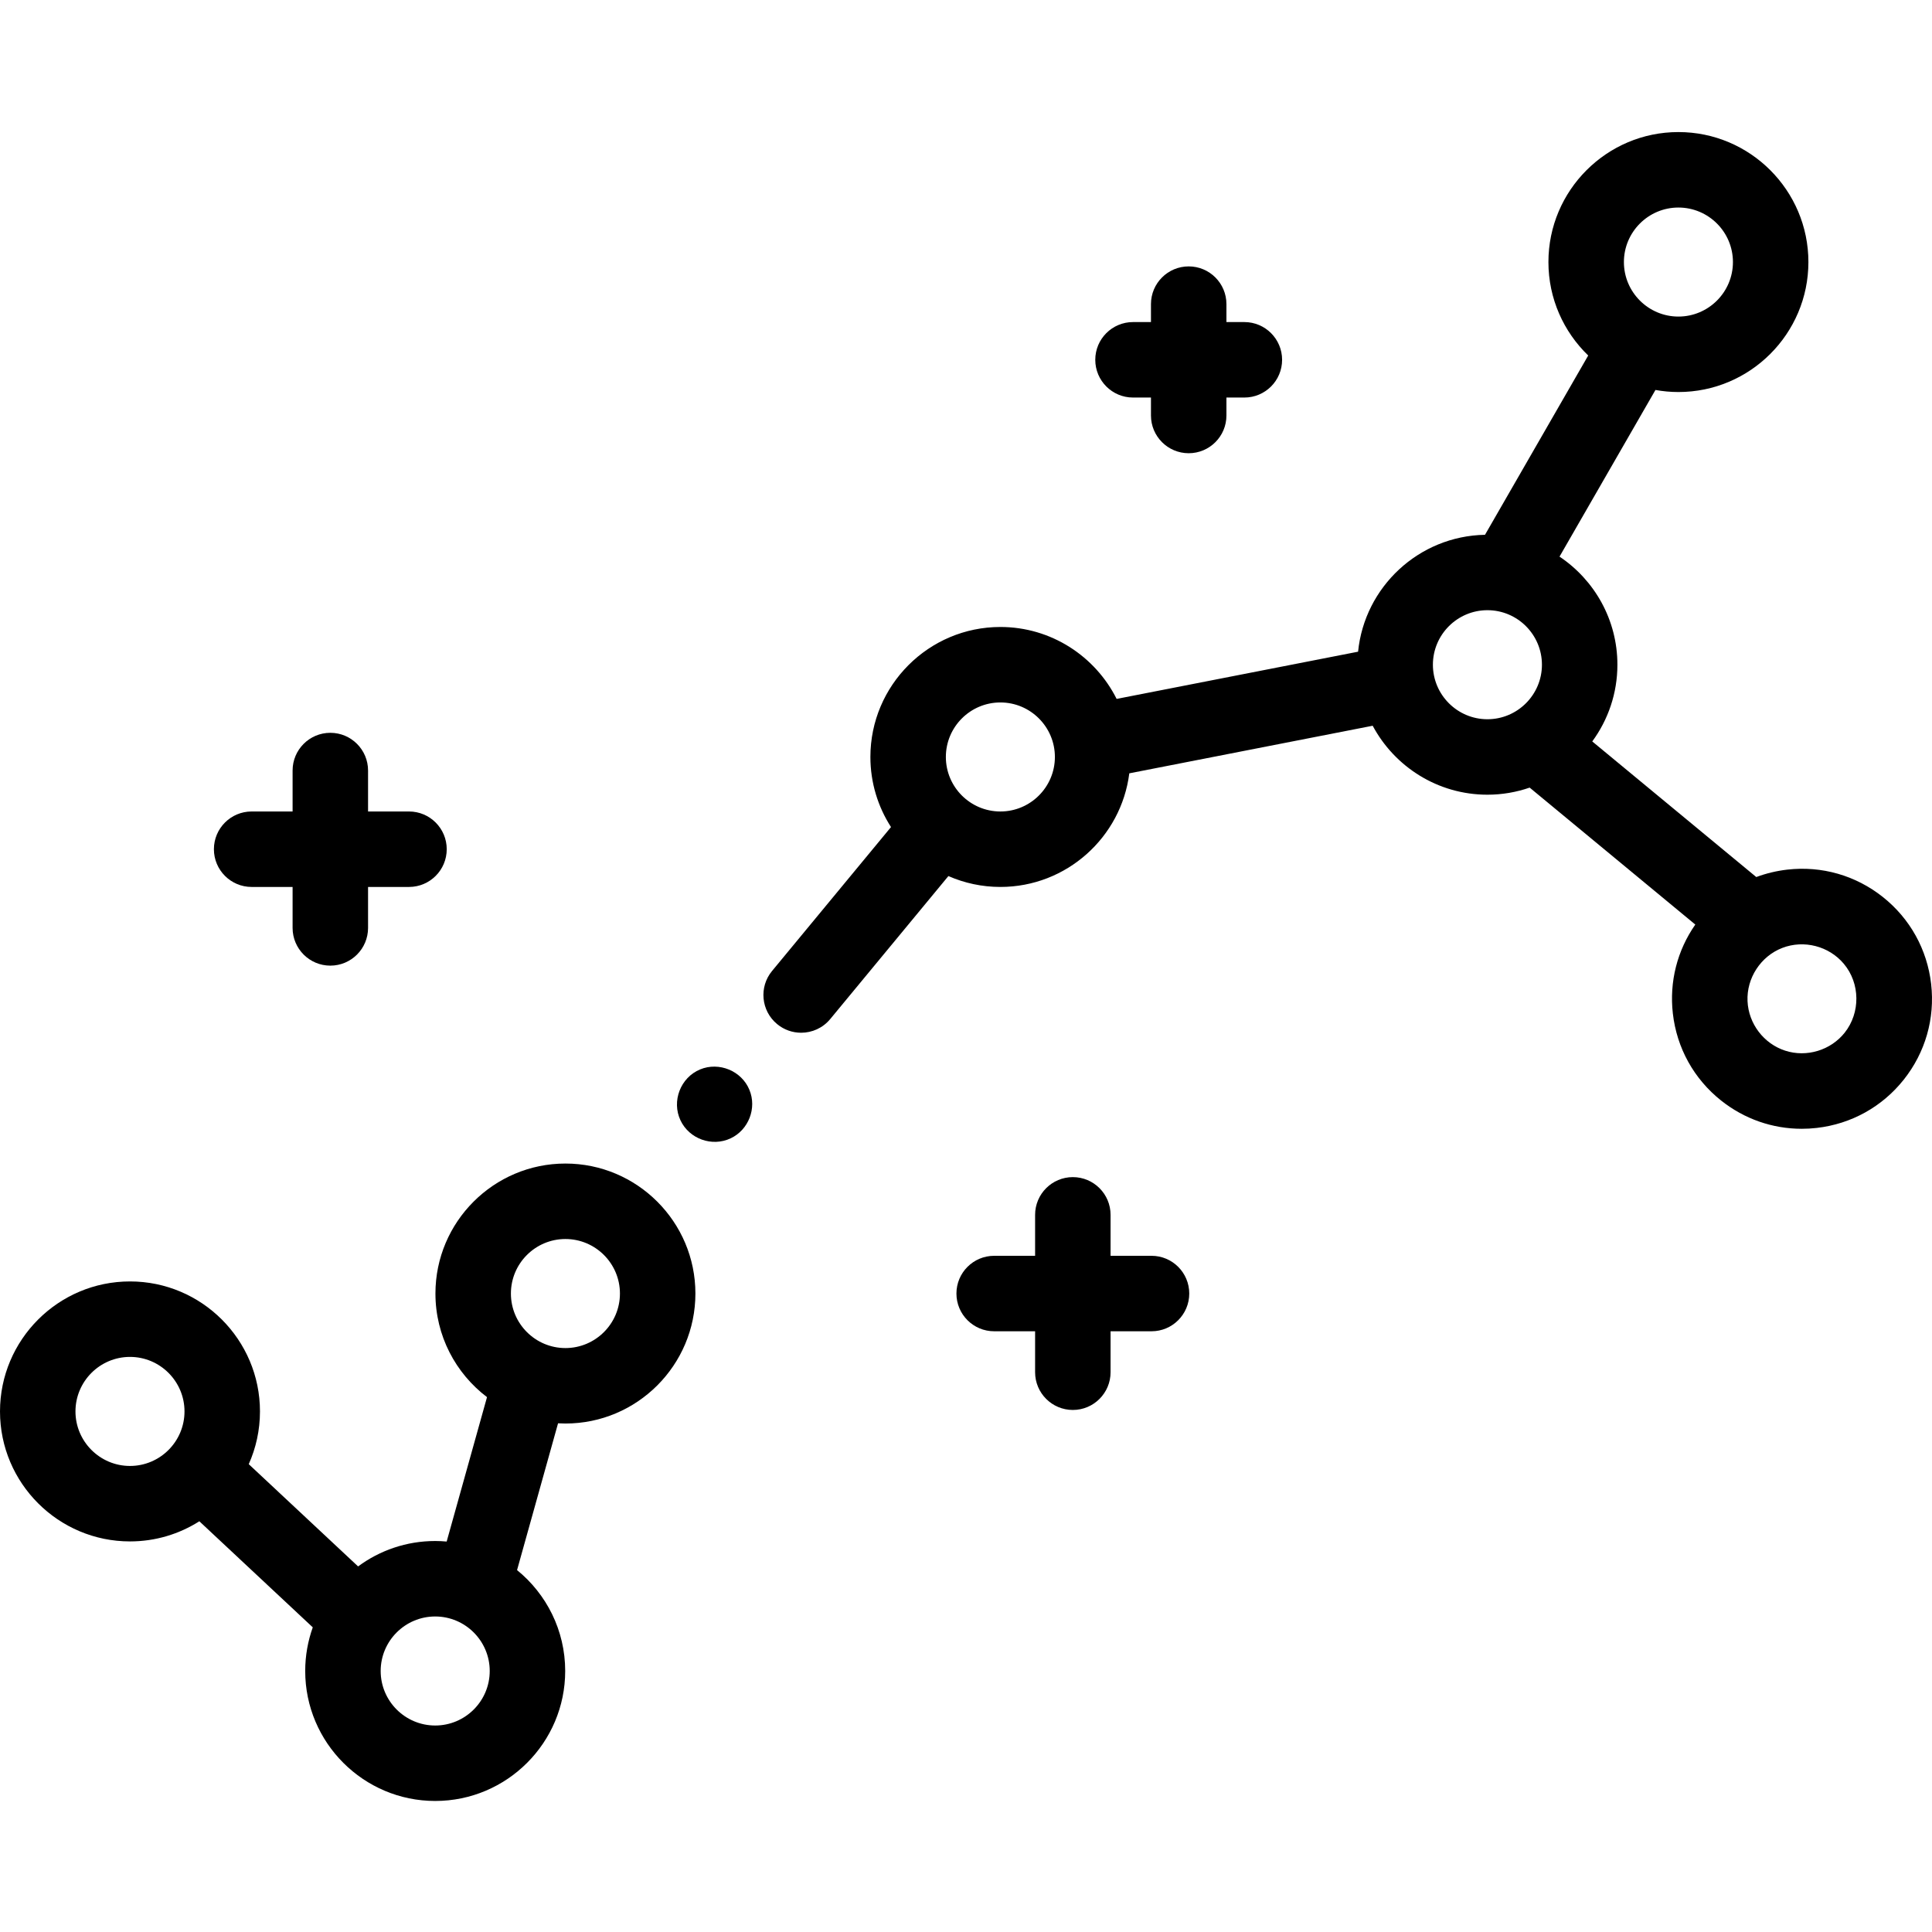
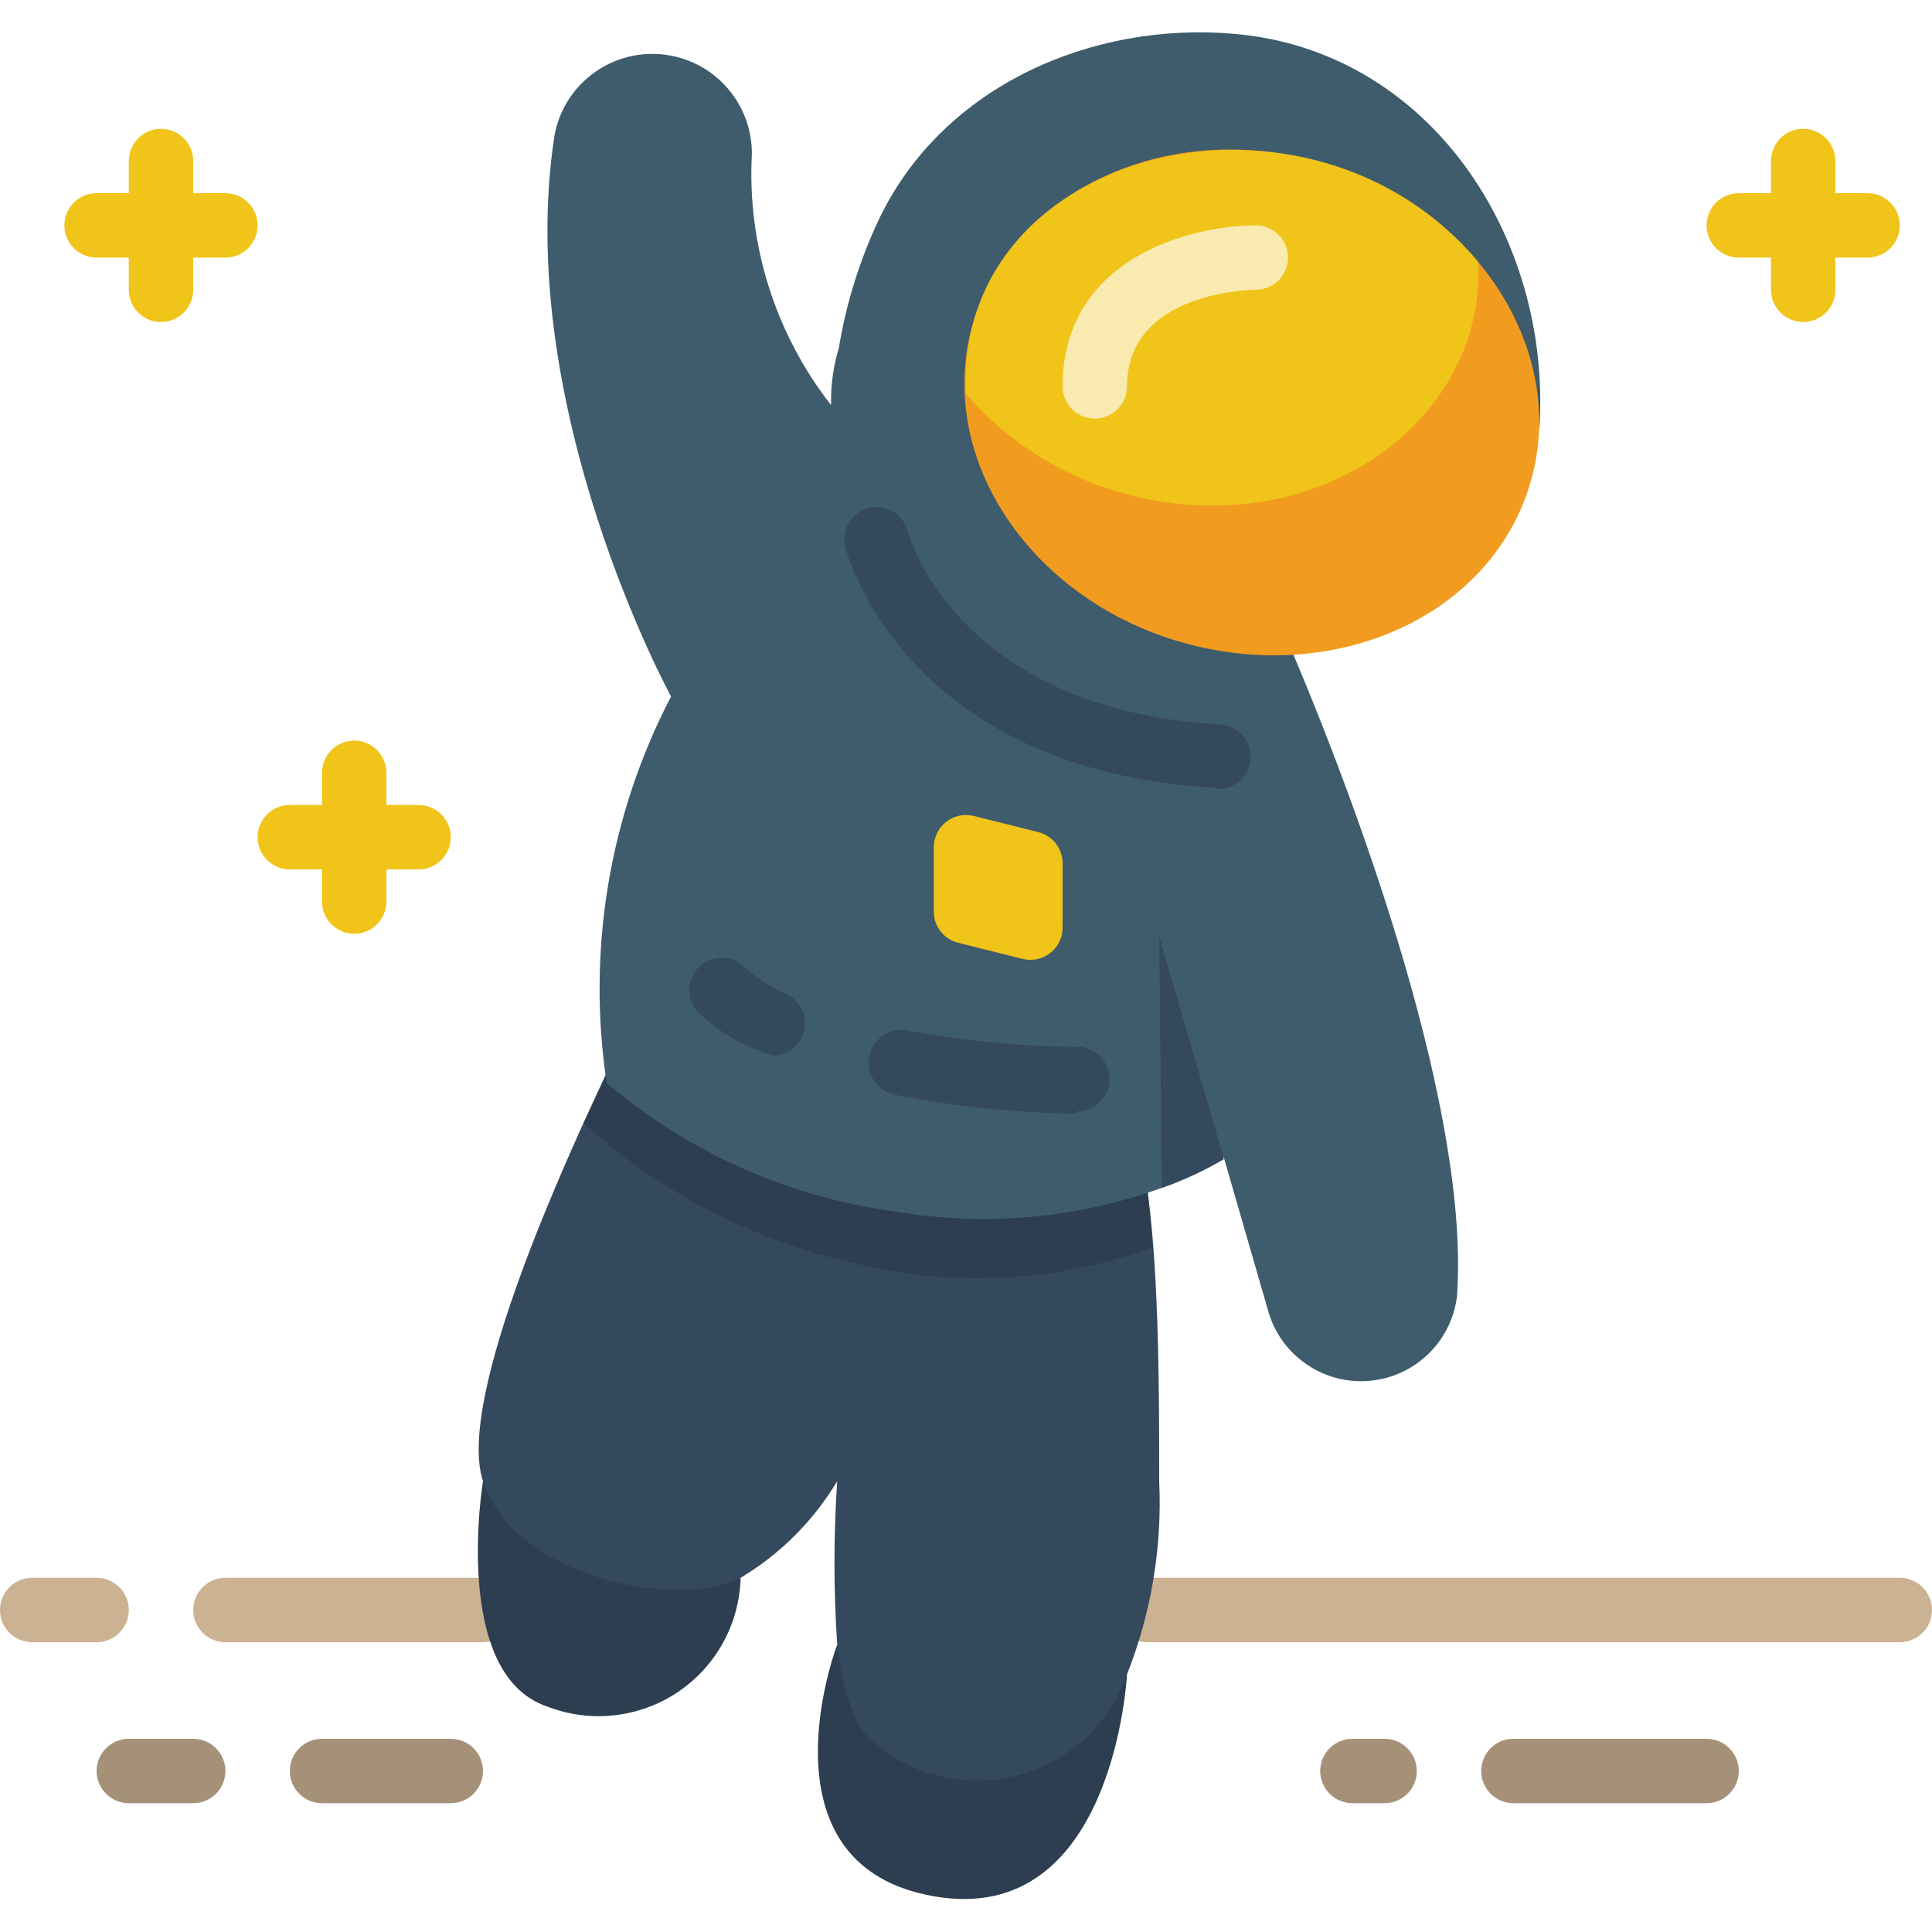
- <svg xmlns="http://www.w3.org/2000/svg" height="511pt" viewBox="0 -34 511.999 511" width="511pt">
-   <path d="m511.773 226.281c-1.047-9.145-5.586-17.332-12.789-23.059-7.203-5.727-16.203-8.309-25.348-7.262-2.84.328-5.594.992-8.207 1.965l-43.465-35.938c4.184-5.703 6.664-12.73 6.664-20.332 0-11.93-6.098-22.461-15.34-28.645l25.422-44.164c1.977.352 4.008.547 6.086.547 18.996 0 34.449-15.453 34.449-34.445 0-18.996-15.453-34.449-34.449-34.449s-34.449 15.453-34.449 34.449c0 9.715 4.051 18.496 10.543 24.766l-27.348 47.512c-17.543.32-31.922 13.809-33.637 30.98l-63.988 12.512c-5.66-11.289-17.34-19.062-30.805-19.062-18.996 0-34.449 15.453-34.449 34.449 0 6.836 2.012 13.211 5.461 18.574l-31.52 38.137c-3.52 4.258-2.918 10.562 1.34 14.078 1.863 1.543 4.121 2.293 6.363 2.293 2.879 0 5.734-1.234 7.715-3.629l31.312-37.891c4.223 1.848 8.879 2.883 13.777 2.883 17.523 0 32.023-13.156 34.164-30.109l64.5-12.613c5.805 10.863 17.254 18.277 30.406 18.277 3.918 0 7.684-.668 11.195-1.879l43.895 36.293c-4.801 6.879-6.91 15.164-5.949 23.574 1.043 9.145 5.582 17.332 12.785 23.059 6.156 4.895 13.621 7.488 21.371 7.488 1.316 0 2.645-.074 3.977-.227 9.141-1.047 17.328-5.586 23.055-12.789 5.727-7.203 8.305-16.203 7.262-25.344zm-66.977-205.781c7.969 0 14.449 6.48 14.449 14.449 0 7.965-6.48 14.445-14.449 14.445-7.965 0-14.445-6.48-14.445-14.445 0-7.969 6.48-14.449 14.445-14.449zm-179.684 160.051c-7.965 0-14.449-6.48-14.449-14.445 0-7.969 6.484-14.449 14.449-14.449 7.965 0 14.445 6.48 14.445 14.449 0 7.965-6.48 14.445-14.445 14.445zm114.621-38.895c0-7.965 6.48-14.449 14.449-14.449 7.965 0 14.445 6.48 14.445 14.449 0 7.965-6.48 14.449-14.445 14.449-7.969 0-14.449-6.484-14.449-14.449zm109.121 97.523c-3.703 4.66-10.09 6.602-15.762 4.758-5.691-1.844-9.715-7.156-9.98-13.125-.277-6.109 3.504-11.902 9.211-14.102 5.727-2.207 12.371-.488 16.312 4.211 4.355 5.188 4.43 12.961.219 18.258zm0 0" />
-   <path d="m149.84 273.852c-18.992 0-34.445 15.453-34.445 34.449 0 11.195 5.371 21.156 13.668 27.453l-10.691 38.27c-1.004-.09-2.016-.141-3.039-.141-7.645 0-14.711 2.504-20.434 6.734l-28.977-27.098c1.906-4.277 2.973-9.004 2.973-13.977 0-18.996-15.453-34.449-34.445-34.449-18.996 0-34.449 15.453-34.449 34.449 0 18.996 15.453 34.449 34.449 34.449 6.754 0 13.055-1.961 18.379-5.336l30.059 28.109c-1.293 3.617-2.004 7.508-2.004 11.566 0 18.992 15.457 34.445 34.449 34.445 18.996 0 34.449-15.453 34.449-34.445 0-10.781-4.98-20.418-12.758-26.738l10.867-38.902c.648.035 1.297.059 1.953.059 18.992 0 34.445-15.453 34.445-34.449 0-18.996-15.453-34.449-34.449-34.449zm-129.84 65.691c0-7.965 6.48-14.449 14.449-14.449 7.965 0 14.445 6.484 14.445 14.449 0 7.969-6.48 14.449-14.445 14.449-7.969 0-14.449-6.484-14.449-14.449zm95.332 83.234c-7.965 0-14.449-6.48-14.449-14.445 0-7.969 6.484-14.449 14.449-14.449 7.965 0 14.449 6.48 14.449 14.449 0 7.965-6.48 14.445-14.449 14.445zm34.508-100.027c-7.965 0-14.445-6.48-14.445-14.449s6.48-14.449 14.445-14.449c7.969 0 14.449 6.48 14.449 14.449s-6.48 14.449-14.449 14.449zm0 0" />
-   <path d="m305.164 298.301h-10.852v-10.852c0-5.52-4.477-10-10-10-5.52 0-10 4.48-10 10v10.852h-10.848c-5.523 0-10 4.477-10 10 0 5.523 4.477 10 10 10h10.848v10.852c0 5.52 4.48 10 10 10 5.523 0 10-4.48 10-10v-10.852h10.852c5.523 0 10-4.477 10-10 0-5.523-4.477-10-10-10zm0 0" />
-   <path d="m300.258 70.852h4.758v4.758c0 5.523 4.477 10 10 10 5.52 0 10-4.477 10-10v-4.758h4.754c5.523 0 10-4.477 10-10 0-5.52-4.477-10-10-10h-4.754v-4.754c0-5.523-4.48-10-10-10-5.523 0-10 4.477-10 10v4.754h-4.758c-5.523 0-10 4.48-10 10 0 5.523 4.477 10 10 10zm0 0" />
-   <path d="m66.688 200.551h10.852v10.852c0 5.523 4.477 10 10 10 5.523 0 10-4.477 10-10v-10.852h10.848c5.523 0 10-4.477 10-10 0-5.523-4.477-10-10-10h-10.848v-10.848c0-5.523-4.477-10-10-10-5.523 0-10 4.477-10 10v10.848h-10.852c-5.523 0-10 4.477-10 10 0 5.523 4.477 10 10 10zm0 0" />
-   <path d="m198.598 254.316c-2.062-5.027-8.043-7.488-13.059-5.41-5.207 2.164-7.605 8.414-5.199 13.504 2.328 4.93 8.367 7.082 13.293 4.758 4.75-2.238 6.988-7.992 4.965-12.852zm0 0" />
+ <svg xmlns="http://www.w3.org/2000/svg" height="512" viewBox="0 0 60 58" width="512">
+   <g id="008---Astronaut" fill="none">
+     <path id="Shape" d="m15 50h-8c-.552 0-1-.448-1-1s.448-1 1-1h8c.552 0 1 .448 1 1s-.448 1-1 1z" fill="#cbb292" />
+     <path id="Shape" d="m15 45s-1 6 2 7c1.338.518 2.844.352 4.038-.443s1.926-2.122 1.962-3.557z" fill="#2c3e50" />
+     <path id="Shape" d="m35 51s-.39 7.88-6 6.89c-5.27-.92-3.28-7.08-3-7.81z" fill="#2c3e50" />
+     <path id="Shape" d="m59 50h-23.39c-.552 0-1-.448-1-1s.448-1 1-1h23.39c.552 0 1 .448 1 1s-.448 1-1 1z" fill="#cbb292" />
+     <path id="Shape" d="m36 45c.095 2.048-.246 4.093-1 6-.551 1.566-1.851 2.75-3.462 3.153-1.61.403-3.315-.03-4.538-1.153-.9-.9-1-3.27-1-2.93-.113-1.688-.113-3.382 0-5.07-.737 1.232-1.768 2.263-3 3-2 1-7 0-8-3-.86-2.59 2.66-10.16 3.81-12.62l16.85 3.78c.34 2.61.34 6.26.34 8.84z" fill="#35495e" />
+     <path id="Shape" d="m35.8 37.74c-3.043 1.102-6.348 1.255-9.48.44-3.052-.719-5.873-2.198-8.2-4.3.259-.479.489-.974.69-1.48l16.78 3.06c.05.45.16 1.69.21 2.28z" fill="#2c3e50" />
+     <path id="Shape" d="m3 50h-2c-.552 0-1-.448-1-1s.448-1 1-1h2c.552 0 1 .448 1 1s-.448 1-1 1z" fill="#cbb292" />
+     <path id="Shape" d="m43 55h-1c-.552 0-1-.448-1-1s.448-1 1-1h1c.552 0 1 .448 1 1s-.448 1-1 1z" fill="#a59078" />
+     <path id="Shape" d="m53 55h-6c-.552 0-1-.448-1-1s.448-1 1-1h6c.552 0 1 .448 1 1s-.448 1-1 1z" fill="#a59078" />
+     <path id="Shape" d="m6 55h-2c-.552 0-1-.448-1-1s.448-1 1-1h2c.552 0 1 .448 1 1s-.448 1-1 1z" fill="#a59078" />
+     <path id="Shape" d="m14 55h-4c-.552 0-1-.448-1-1s.448-1 1-1h4c.552 0 1 .448 1 1s-.448 1-1 1z" fill="#a59078" />
+     <path id="Shape" d="m36 28 3.41 11.8c.427 1.349 1.738 2.216 3.146 2.081s2.531-1.235 2.694-2.641c.39-5.62-2.91-14.78-5.12-20l-4.13-.24z" fill="#3f5c6c" />
+     <path id="Shape" d="m47.81 12.27c0 .22-9.78 4.52-9.81 4.73v18c-.609.359-1.252.657-1.92.89-2.637.952-5.475 1.207-8.24.74-3.323-.438-6.448-1.827-9-4-.619-4.111.081-8.312 2-12 0 0-4.92-9-3.62-17.42.287-1.576 1.731-2.672 3.326-2.523s2.812 1.491 2.804 3.093c-.149 2.812.725 5.582 2.46 7.8-.014-.599.067-1.196.24-1.77.231-1.403.659-2.766 1.27-4.05 2-4.12 6.62-6.09 11-5.71 6.08.52 9.86 6.31 9.49 12.22z" fill="#3f5c6c" />
+     <g fill="#f0c419">
+       <path id="Shape" d="m5 9c-.552 0-1-.448-1-1v-4c0-.552.448-1 1-1s1 .448 1 1v4c0 .552-.448 1-1 1z" />
+       <path id="Shape" d="m7 7h-4c-.552 0-1-.448-1-1s.448-1 1-1h4c.552 0 1 .448 1 1s-.448 1-1 1z" />
+       <path id="Shape" d="m56 9c-.552 0-1-.448-1-1v-4c0-.552.448-1 1-1s1 .448 1 1v4c0 .552-.448 1-1 1z" />
+       <path id="Shape" d="m58 7h-4c-.552 0-1-.448-1-1s.448-1 1-1h4c.552 0 1 .448 1 1s-.448 1-1 1z" />
+       <path id="Shape" d="m11 28c-.552 0-1-.448-1-1v-4c0-.552.448-1 1-1s1 .448 1 1v4c0 .552-.448 1-1 1z" />
+       <path id="Shape" d="m13 26h-4c-.552 0-1-.448-1-1s.448-1 1-1h4c.552 0 1 .448 1 1s-.448 1-1 1z" />
+     </g>
+     <path id="Shape" d="m47.58 13.8c-1.1 4.2-5.89 6.47-10.69 5.2-4-1.06-6.78-4.31-6.93-7.77-.23-5.12 5.13-8.77 10.9-7.23 4.89 1.28 7.79 5.76 6.72 9.8z" fill="#f29c1f" />
+     <path id="Shape" d="m45.91 7.14c.23 5-5.1 8.76-10.91 7.21-1.945-.508-3.689-1.597-5-3.12-.38-7.71 10.71-10.33 15.91-4.09z" fill="#f0c419" />
+     <path id="Shape" d="m33.44 33.59c-1.894-.028-3.781-.225-5.64-.59-.357-.07-.65-.325-.769-.669-.118-.344-.044-.725.195-1.0.239-.275.606-.401.964-.331 1.738.326 3.502.497 5.27.51.552 0 1 .448 1 1s-.448 1-1 1z" fill="#35495e" />
+     <path id="Shape" d="m24 31.78c-.865-.254-1.656-.71-2.31-1.33-.387-.398-.378-1.033.02-1.42s1.033-.378 1.42.02c.395.338.836.618 1.31.83.42.204.644.671.538 1.126s-.511.776-.978.774z" fill="#35495e" />
+     <path id="Shape" d="m37.78 23.47c-9.62-.53-11.45-7.18-11.53-7.47-.138-.536.184-1.082.72-1.22s1.082.184 1.22.72c.06.24 1.61 5.53 9.7 6 .552.03.975.503.945 1.055s-.503.975-1.055.945z" fill="#35495e" />
+     <path id="Shape" d="m30.24 24.34 2 .5c.457.113.774.529.76 1v1.94c.009.313-.128.611-.372.808-.243.196-.565.267-.868.192l-2-.5c-.457-.113-.774-.529-.76-1v-1.97c0-.307.142-.598.384-.787s.558-.257.856-.183z" fill="#f0c419" />
+     <path id="Shape" d="m34 12c-.552 0-1-.448-1-1 0-3.95 3.92-5 6-5 .552 0 1 .448 1 1s-.448 1-1 1c-.18 0-4 .07-4 3 0 .552-.448 1-1 1z" fill="#f9eab0" />
+     <path id="Shape" d="m38 35c-.609.359-1.252.657-1.92.89l-.08-7.82c2.11 7.27 2 6.83 2 6.93z" fill="#35495e" />
+   </g>
</svg>
